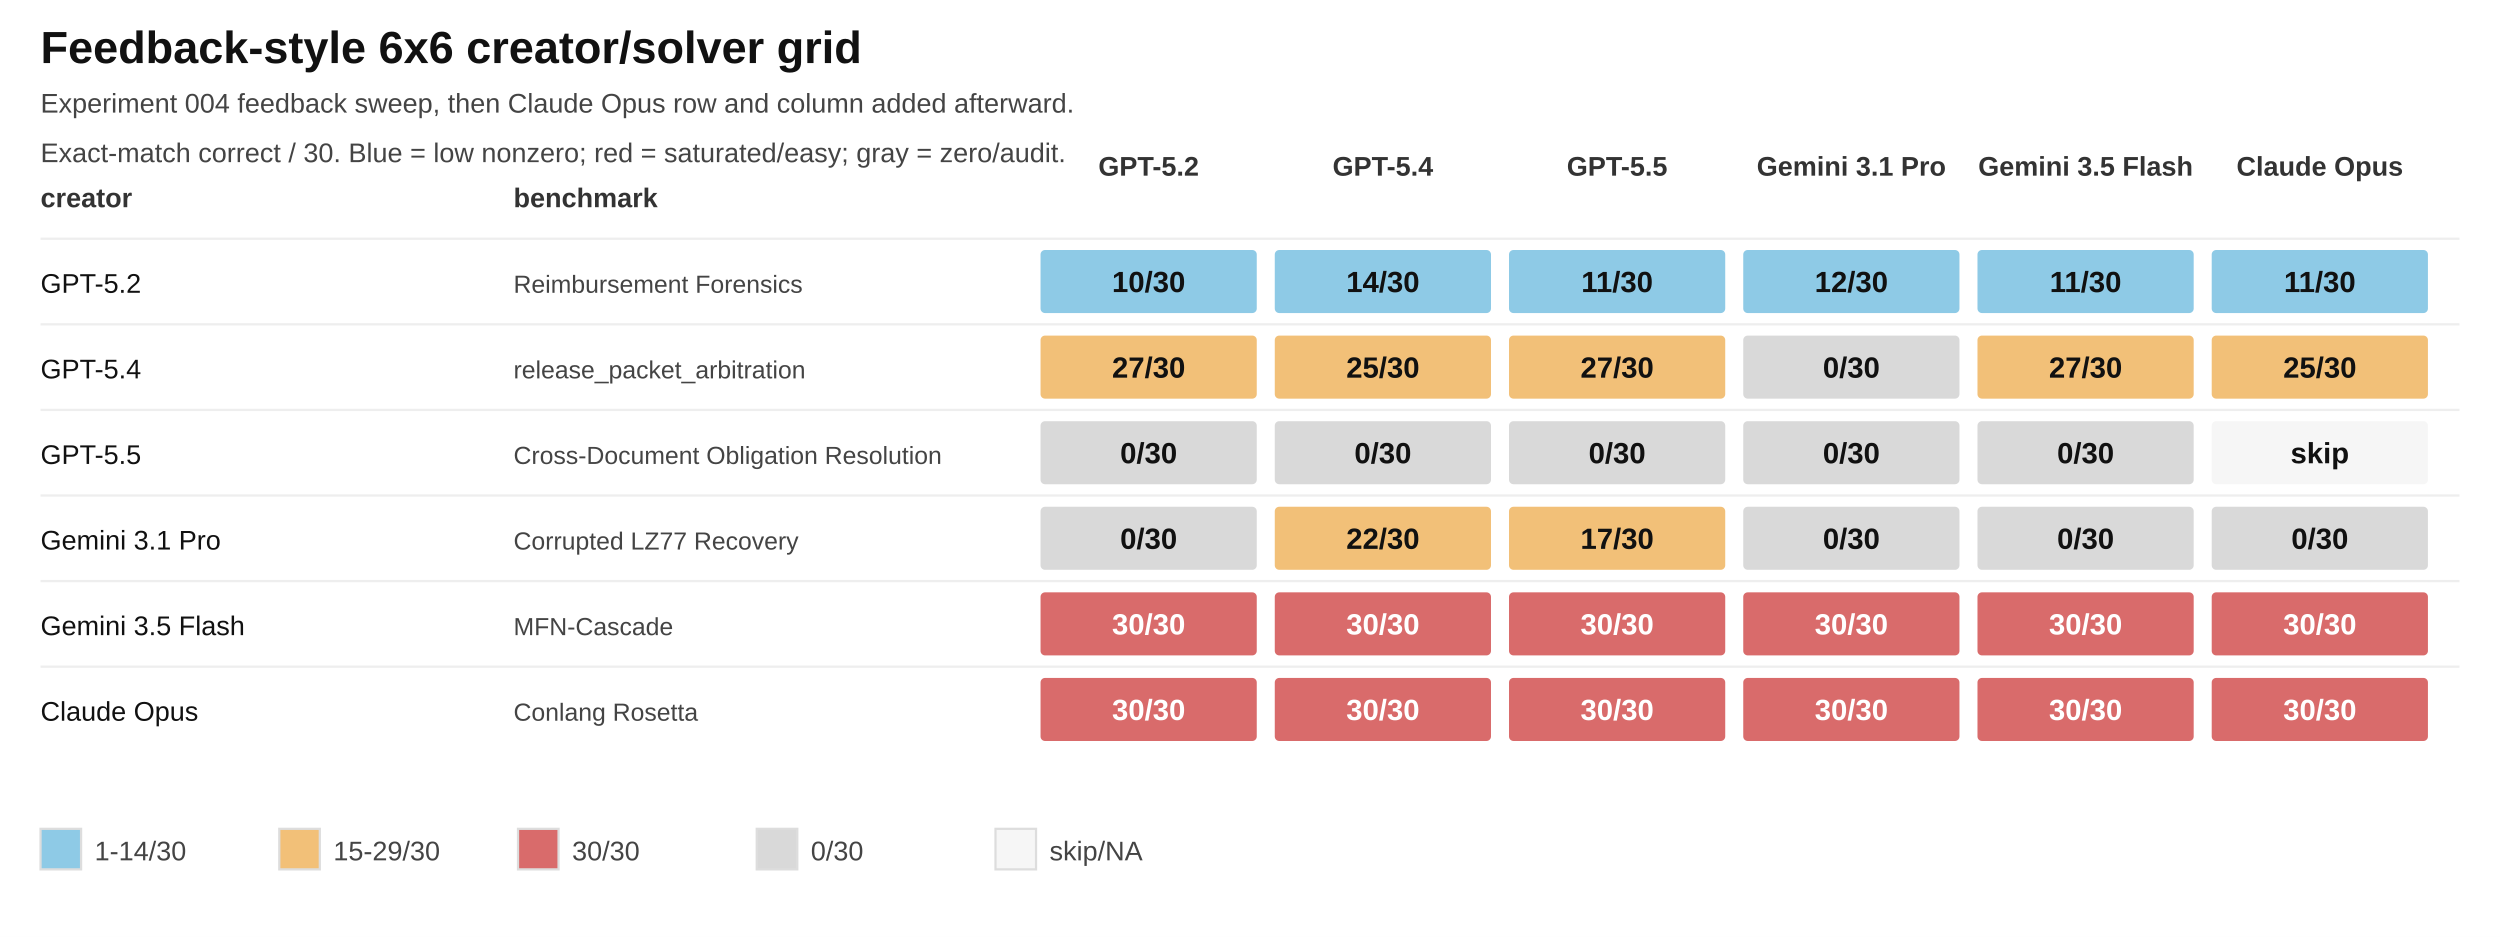
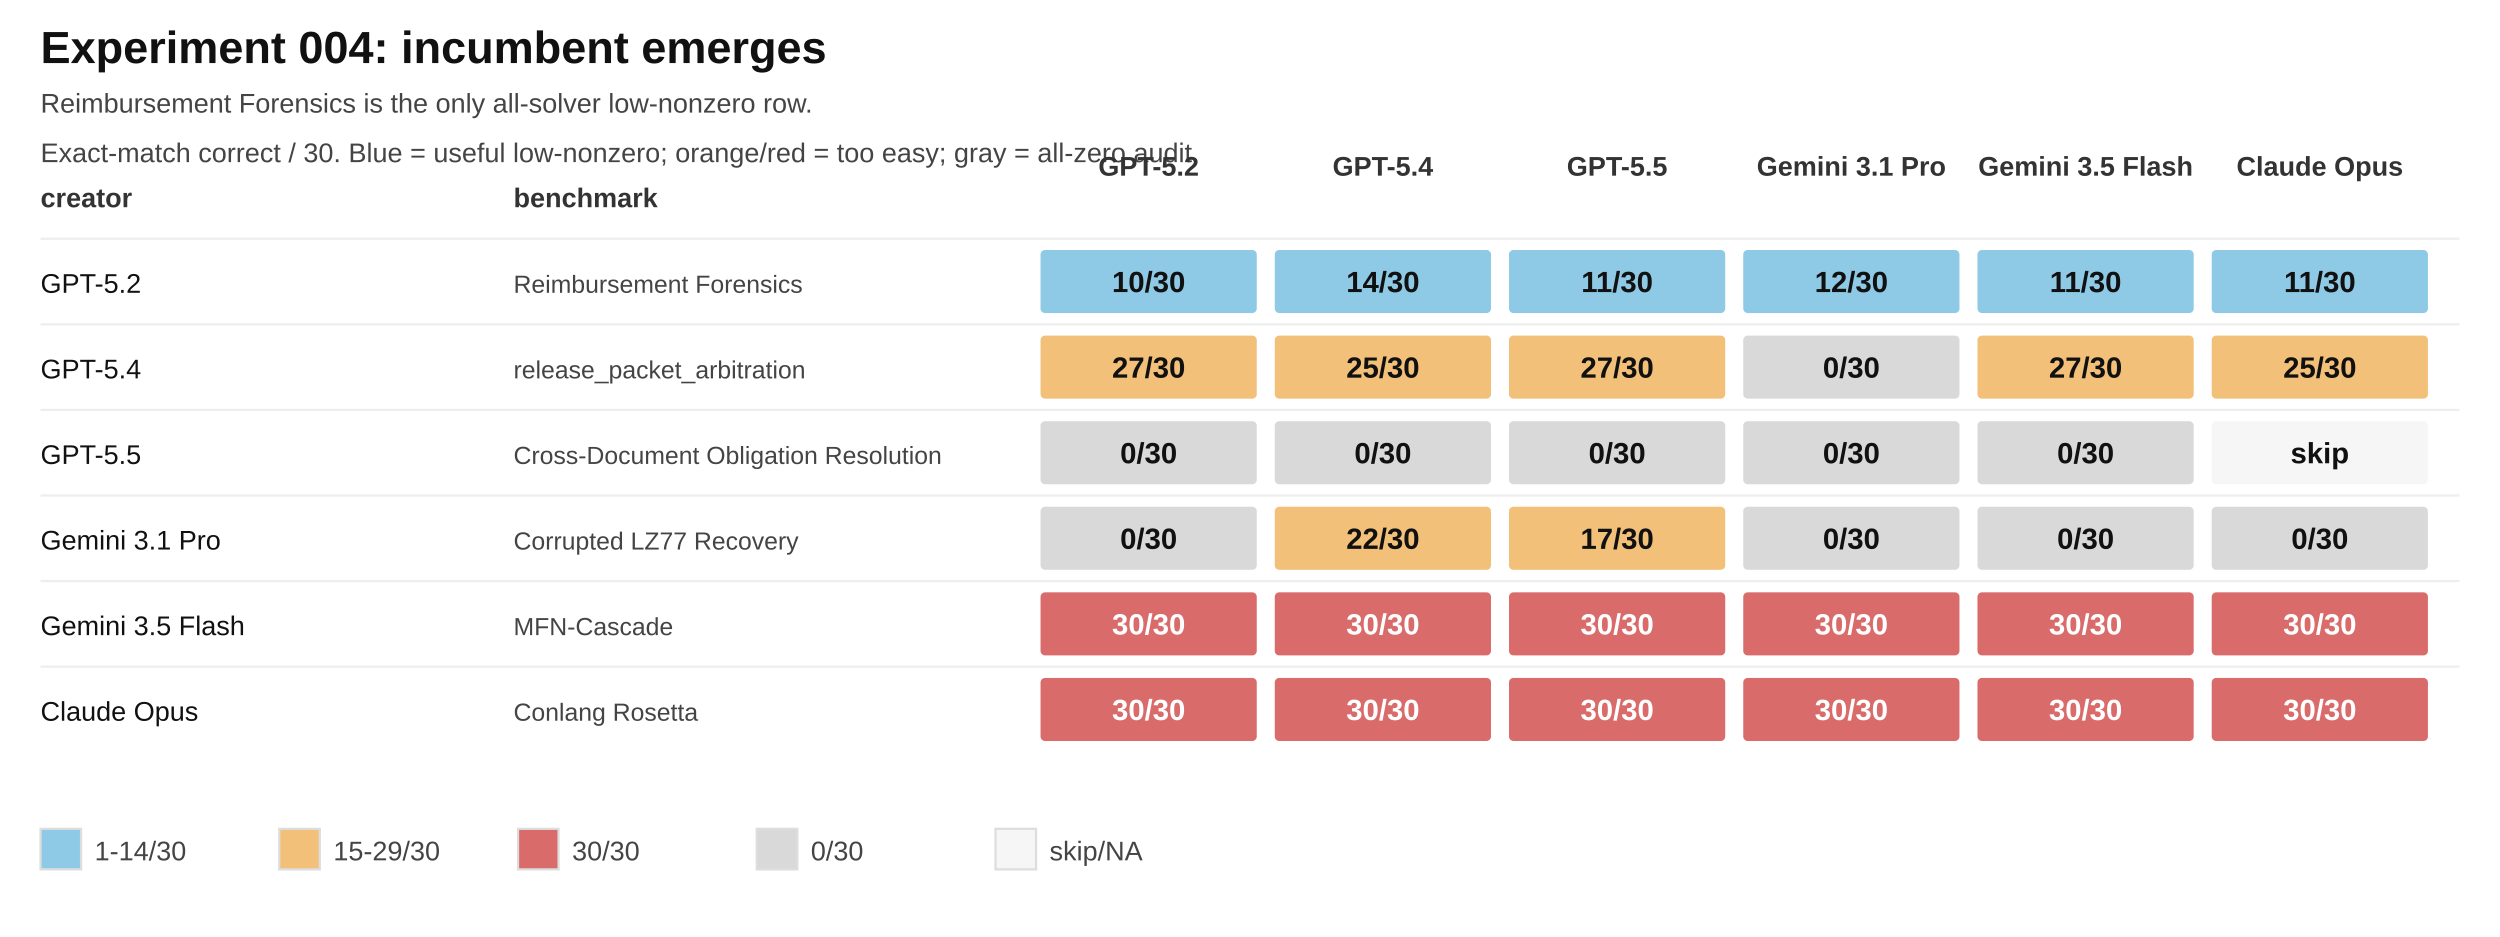
<svg xmlns="http://www.w3.org/2000/svg" width="1110" height="416" viewBox="0 0 1110 416">
  <style>text{font-family:Arial,Helvetica,sans-serif} .small{font-size:12px;fill:#444} .head{font-size:12px;font-weight:700;fill:#333} .cell{font-size:13px;font-weight:700;text-anchor:middle;dominant-baseline:middle} .row{font-size:12px;fill:#111} .bench{font-size:11px;fill:#444}</style>
  <rect width="100%" height="100%" fill="#ffffff" />
-   <text x="18" y="28" font-size="20" font-weight="700" fill="#111">Feedback-style 6x6 creator/solver grid</text>
-   <text x="18" y="50" class="small">Experiment 004 feedback sweep, then Claude Opus row and column added afterward.</text>
-   <text x="18" y="72" class="small">Exact-match correct / 30. Blue = low nonzero; red = saturated/easy; gray = zero/audit.</text>
+   <text x="18" y="28" font-size="20" font-weight="700" fill="#111">Experiment 004: incumbent emerges</text>
+   <text x="18" y="50" class="small">Reimbursement Forensics is the only all-solver low-nonzero row.</text>
+   <text x="18" y="72" class="small">Exact-match correct / 30. Blue = useful low-nonzero; orange/red = too easy; gray = all-zero audit.</text>
  <text x="18" y="92" class="head">creator</text>
  <text x="228" y="92" class="head">benchmark</text>
  <text x="510.0" y="78" class="head" text-anchor="middle">GPT-5.2</text>
  <text x="614.0" y="78" class="head" text-anchor="middle">GPT-5.4</text>
  <text x="718.0" y="78" class="head" text-anchor="middle">GPT-5.5</text>
  <text x="822.0" y="78" class="head" text-anchor="middle">Gemini 3.1 Pro</text>
  <text x="926.0" y="78" class="head" text-anchor="middle">Gemini 3.5 Flash</text>
  <text x="1030.0" y="78" class="head" text-anchor="middle">Claude Opus</text>
  <line x1="18" x2="1092" y1="106" y2="106" stroke="#eeeeee" />
  <text x="18" y="130" class="row">GPT-5.2</text>
  <text x="228" y="130" class="bench">Reimbursement Forensics</text>
  <rect x="462" y="111" width="96" height="28" rx="2" fill="#8ecae6" />
  <text x="510.0" y="126.0" class="cell" fill="#111111">10/30</text>
  <rect x="566" y="111" width="96" height="28" rx="2" fill="#8ecae6" />
  <text x="614.0" y="126.0" class="cell" fill="#111111">14/30</text>
  <rect x="670" y="111" width="96" height="28" rx="2" fill="#8ecae6" />
  <text x="718.0" y="126.0" class="cell" fill="#111111">11/30</text>
  <rect x="774" y="111" width="96" height="28" rx="2" fill="#8ecae6" />
  <text x="822.0" y="126.0" class="cell" fill="#111111">12/30</text>
  <rect x="878" y="111" width="96" height="28" rx="2" fill="#8ecae6" />
  <text x="926.0" y="126.0" class="cell" fill="#111111">11/30</text>
  <rect x="982" y="111" width="96" height="28" rx="2" fill="#8ecae6" />
  <text x="1030.0" y="126.0" class="cell" fill="#111111">11/30</text>
  <line x1="18" x2="1092" y1="144" y2="144" stroke="#eeeeee" />
  <text x="18" y="168" class="row">GPT-5.4</text>
  <text x="228" y="168" class="bench">release_packet_arbitration</text>
  <rect x="462" y="149" width="96" height="28" rx="2" fill="#f2c078" />
  <text x="510.0" y="164.0" class="cell" fill="#111111">27/30</text>
  <rect x="566" y="149" width="96" height="28" rx="2" fill="#f2c078" />
  <text x="614.0" y="164.0" class="cell" fill="#111111">25/30</text>
  <rect x="670" y="149" width="96" height="28" rx="2" fill="#f2c078" />
  <text x="718.0" y="164.0" class="cell" fill="#111111">27/30</text>
  <rect x="774" y="149" width="96" height="28" rx="2" fill="#d9d9d9" />
  <text x="822.0" y="164.0" class="cell" fill="#111111">0/30</text>
  <rect x="878" y="149" width="96" height="28" rx="2" fill="#f2c078" />
  <text x="926.0" y="164.0" class="cell" fill="#111111">27/30</text>
  <rect x="982" y="149" width="96" height="28" rx="2" fill="#f2c078" />
  <text x="1030.0" y="164.0" class="cell" fill="#111111">25/30</text>
  <line x1="18" x2="1092" y1="182" y2="182" stroke="#eeeeee" />
  <text x="18" y="206" class="row">GPT-5.5</text>
  <text x="228" y="206" class="bench">Cross-Document Obligation Resolution</text>
  <rect x="462" y="187" width="96" height="28" rx="2" fill="#d9d9d9" />
  <text x="510.0" y="202.0" class="cell" fill="#111111">0/30</text>
  <rect x="566" y="187" width="96" height="28" rx="2" fill="#d9d9d9" />
  <text x="614.0" y="202.0" class="cell" fill="#111111">0/30</text>
  <rect x="670" y="187" width="96" height="28" rx="2" fill="#d9d9d9" />
  <text x="718.0" y="202.0" class="cell" fill="#111111">0/30</text>
  <rect x="774" y="187" width="96" height="28" rx="2" fill="#d9d9d9" />
  <text x="822.0" y="202.0" class="cell" fill="#111111">0/30</text>
  <rect x="878" y="187" width="96" height="28" rx="2" fill="#d9d9d9" />
  <text x="926.0" y="202.0" class="cell" fill="#111111">0/30</text>
  <rect x="982" y="187" width="96" height="28" rx="2" fill="#f6f6f6" />
  <text x="1030.0" y="202.0" class="cell" fill="#111111">skip</text>
  <line x1="18" x2="1092" y1="220" y2="220" stroke="#eeeeee" />
  <text x="18" y="244" class="row">Gemini 3.1 Pro</text>
  <text x="228" y="244" class="bench">Corrupted LZ77 Recovery</text>
  <rect x="462" y="225" width="96" height="28" rx="2" fill="#d9d9d9" />
  <text x="510.0" y="240.0" class="cell" fill="#111111">0/30</text>
  <rect x="566" y="225" width="96" height="28" rx="2" fill="#f2c078" />
  <text x="614.0" y="240.0" class="cell" fill="#111111">22/30</text>
  <rect x="670" y="225" width="96" height="28" rx="2" fill="#f2c078" />
  <text x="718.0" y="240.0" class="cell" fill="#111111">17/30</text>
  <rect x="774" y="225" width="96" height="28" rx="2" fill="#d9d9d9" />
  <text x="822.0" y="240.0" class="cell" fill="#111111">0/30</text>
  <rect x="878" y="225" width="96" height="28" rx="2" fill="#d9d9d9" />
  <text x="926.0" y="240.0" class="cell" fill="#111111">0/30</text>
  <rect x="982" y="225" width="96" height="28" rx="2" fill="#d9d9d9" />
  <text x="1030.0" y="240.0" class="cell" fill="#111111">0/30</text>
  <line x1="18" x2="1092" y1="258" y2="258" stroke="#eeeeee" />
  <text x="18" y="282" class="row">Gemini 3.5 Flash</text>
  <text x="228" y="282" class="bench">MFN-Cascade</text>
  <rect x="462" y="263" width="96" height="28" rx="2" fill="#d96b6b" />
  <text x="510.0" y="278.0" class="cell" fill="#ffffff">30/30</text>
  <rect x="566" y="263" width="96" height="28" rx="2" fill="#d96b6b" />
  <text x="614.0" y="278.0" class="cell" fill="#ffffff">30/30</text>
  <rect x="670" y="263" width="96" height="28" rx="2" fill="#d96b6b" />
  <text x="718.0" y="278.0" class="cell" fill="#ffffff">30/30</text>
  <rect x="774" y="263" width="96" height="28" rx="2" fill="#d96b6b" />
  <text x="822.0" y="278.0" class="cell" fill="#ffffff">30/30</text>
  <rect x="878" y="263" width="96" height="28" rx="2" fill="#d96b6b" />
  <text x="926.0" y="278.0" class="cell" fill="#ffffff">30/30</text>
  <rect x="982" y="263" width="96" height="28" rx="2" fill="#d96b6b" />
  <text x="1030.0" y="278.0" class="cell" fill="#ffffff">30/30</text>
  <line x1="18" x2="1092" y1="296" y2="296" stroke="#eeeeee" />
  <text x="18" y="320" class="row">Claude Opus</text>
  <text x="228" y="320" class="bench">Conlang Rosetta</text>
  <rect x="462" y="301" width="96" height="28" rx="2" fill="#d96b6b" />
  <text x="510.0" y="316.0" class="cell" fill="#ffffff">30/30</text>
  <rect x="566" y="301" width="96" height="28" rx="2" fill="#d96b6b" />
  <text x="614.0" y="316.0" class="cell" fill="#ffffff">30/30</text>
  <rect x="670" y="301" width="96" height="28" rx="2" fill="#d96b6b" />
  <text x="718.0" y="316.0" class="cell" fill="#ffffff">30/30</text>
  <rect x="774" y="301" width="96" height="28" rx="2" fill="#d96b6b" />
  <text x="822.0" y="316.0" class="cell" fill="#ffffff">30/30</text>
  <rect x="878" y="301" width="96" height="28" rx="2" fill="#d96b6b" />
  <text x="926.0" y="316.0" class="cell" fill="#ffffff">30/30</text>
  <rect x="982" y="301" width="96" height="28" rx="2" fill="#d96b6b" />
  <text x="1030.0" y="316.0" class="cell" fill="#ffffff">30/30</text>
  <rect x="18" y="368" width="18" height="18" fill="#8ecae6" stroke="#ddd" />
  <text x="42" y="382" class="small">1-14/30</text>
  <rect x="124" y="368" width="18" height="18" fill="#f2c078" stroke="#ddd" />
  <text x="148" y="382" class="small">15-29/30</text>
  <rect x="230" y="368" width="18" height="18" fill="#d96b6b" stroke="#ddd" />
  <text x="254" y="382" class="small">30/30</text>
  <rect x="336" y="368" width="18" height="18" fill="#d9d9d9" stroke="#ddd" />
  <text x="360" y="382" class="small">0/30</text>
  <rect x="442" y="368" width="18" height="18" fill="#f6f6f6" stroke="#ddd" />
  <text x="466" y="382" class="small">skip/NA</text>
</svg>
